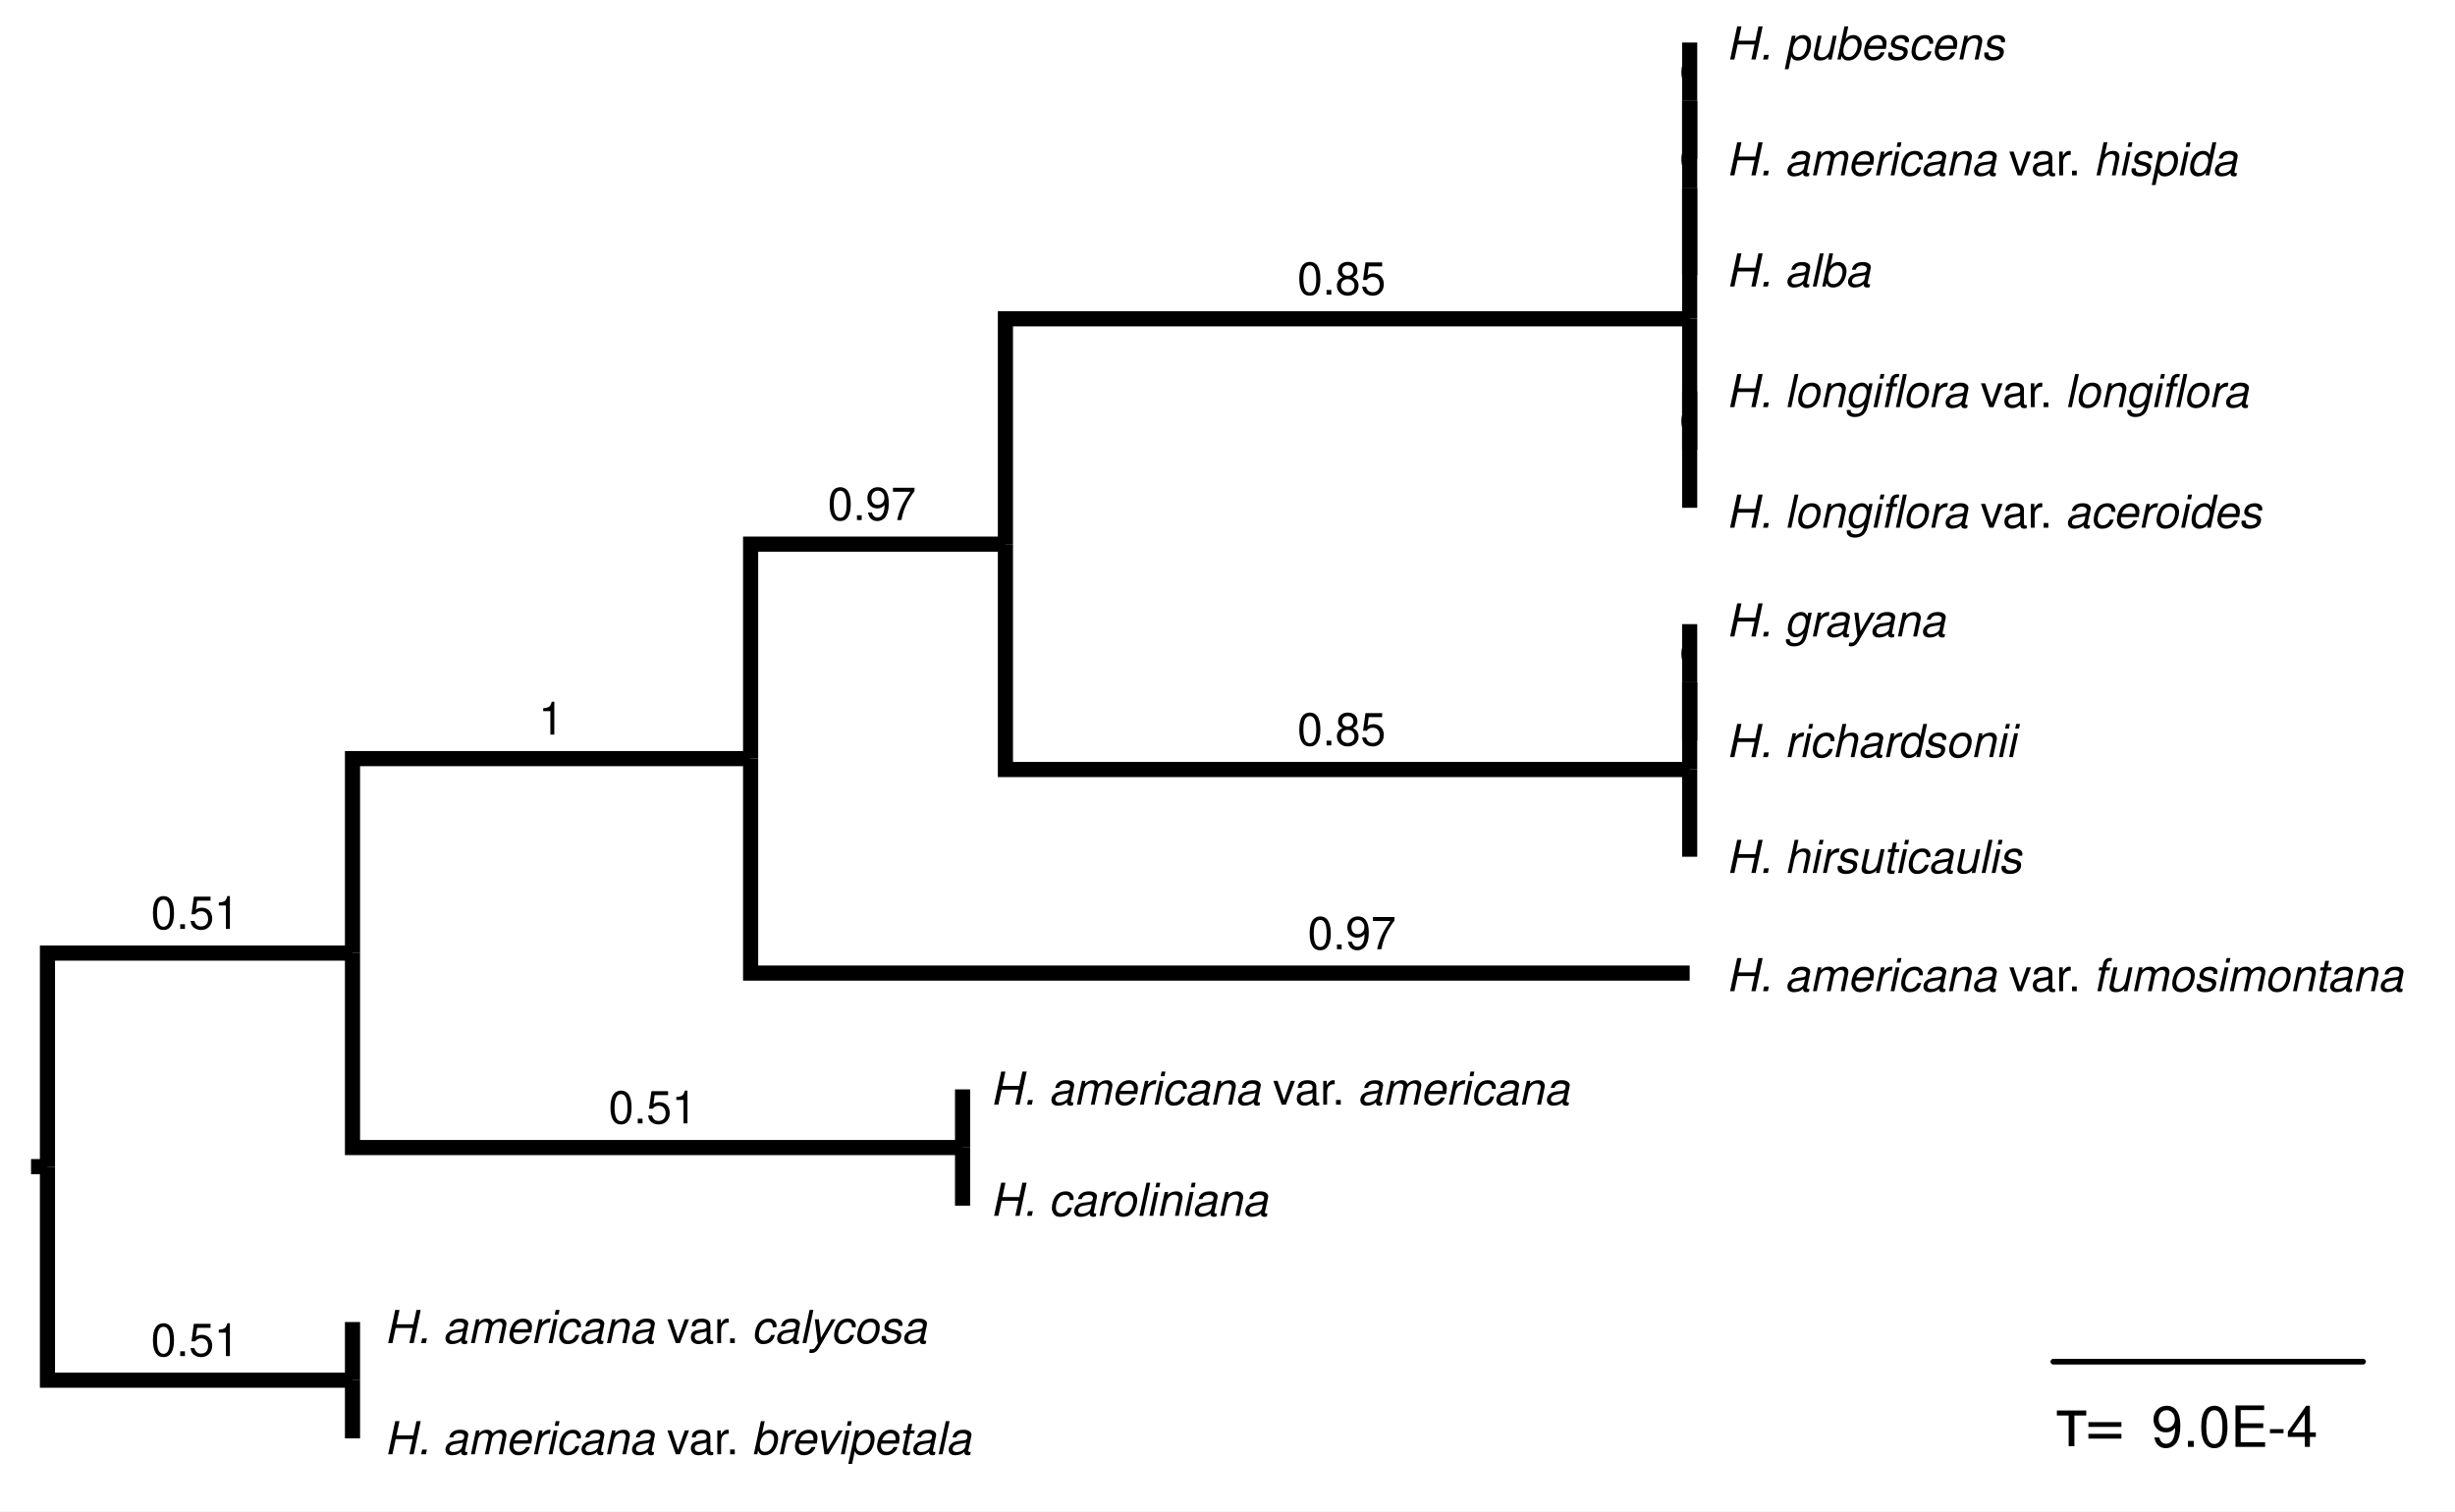
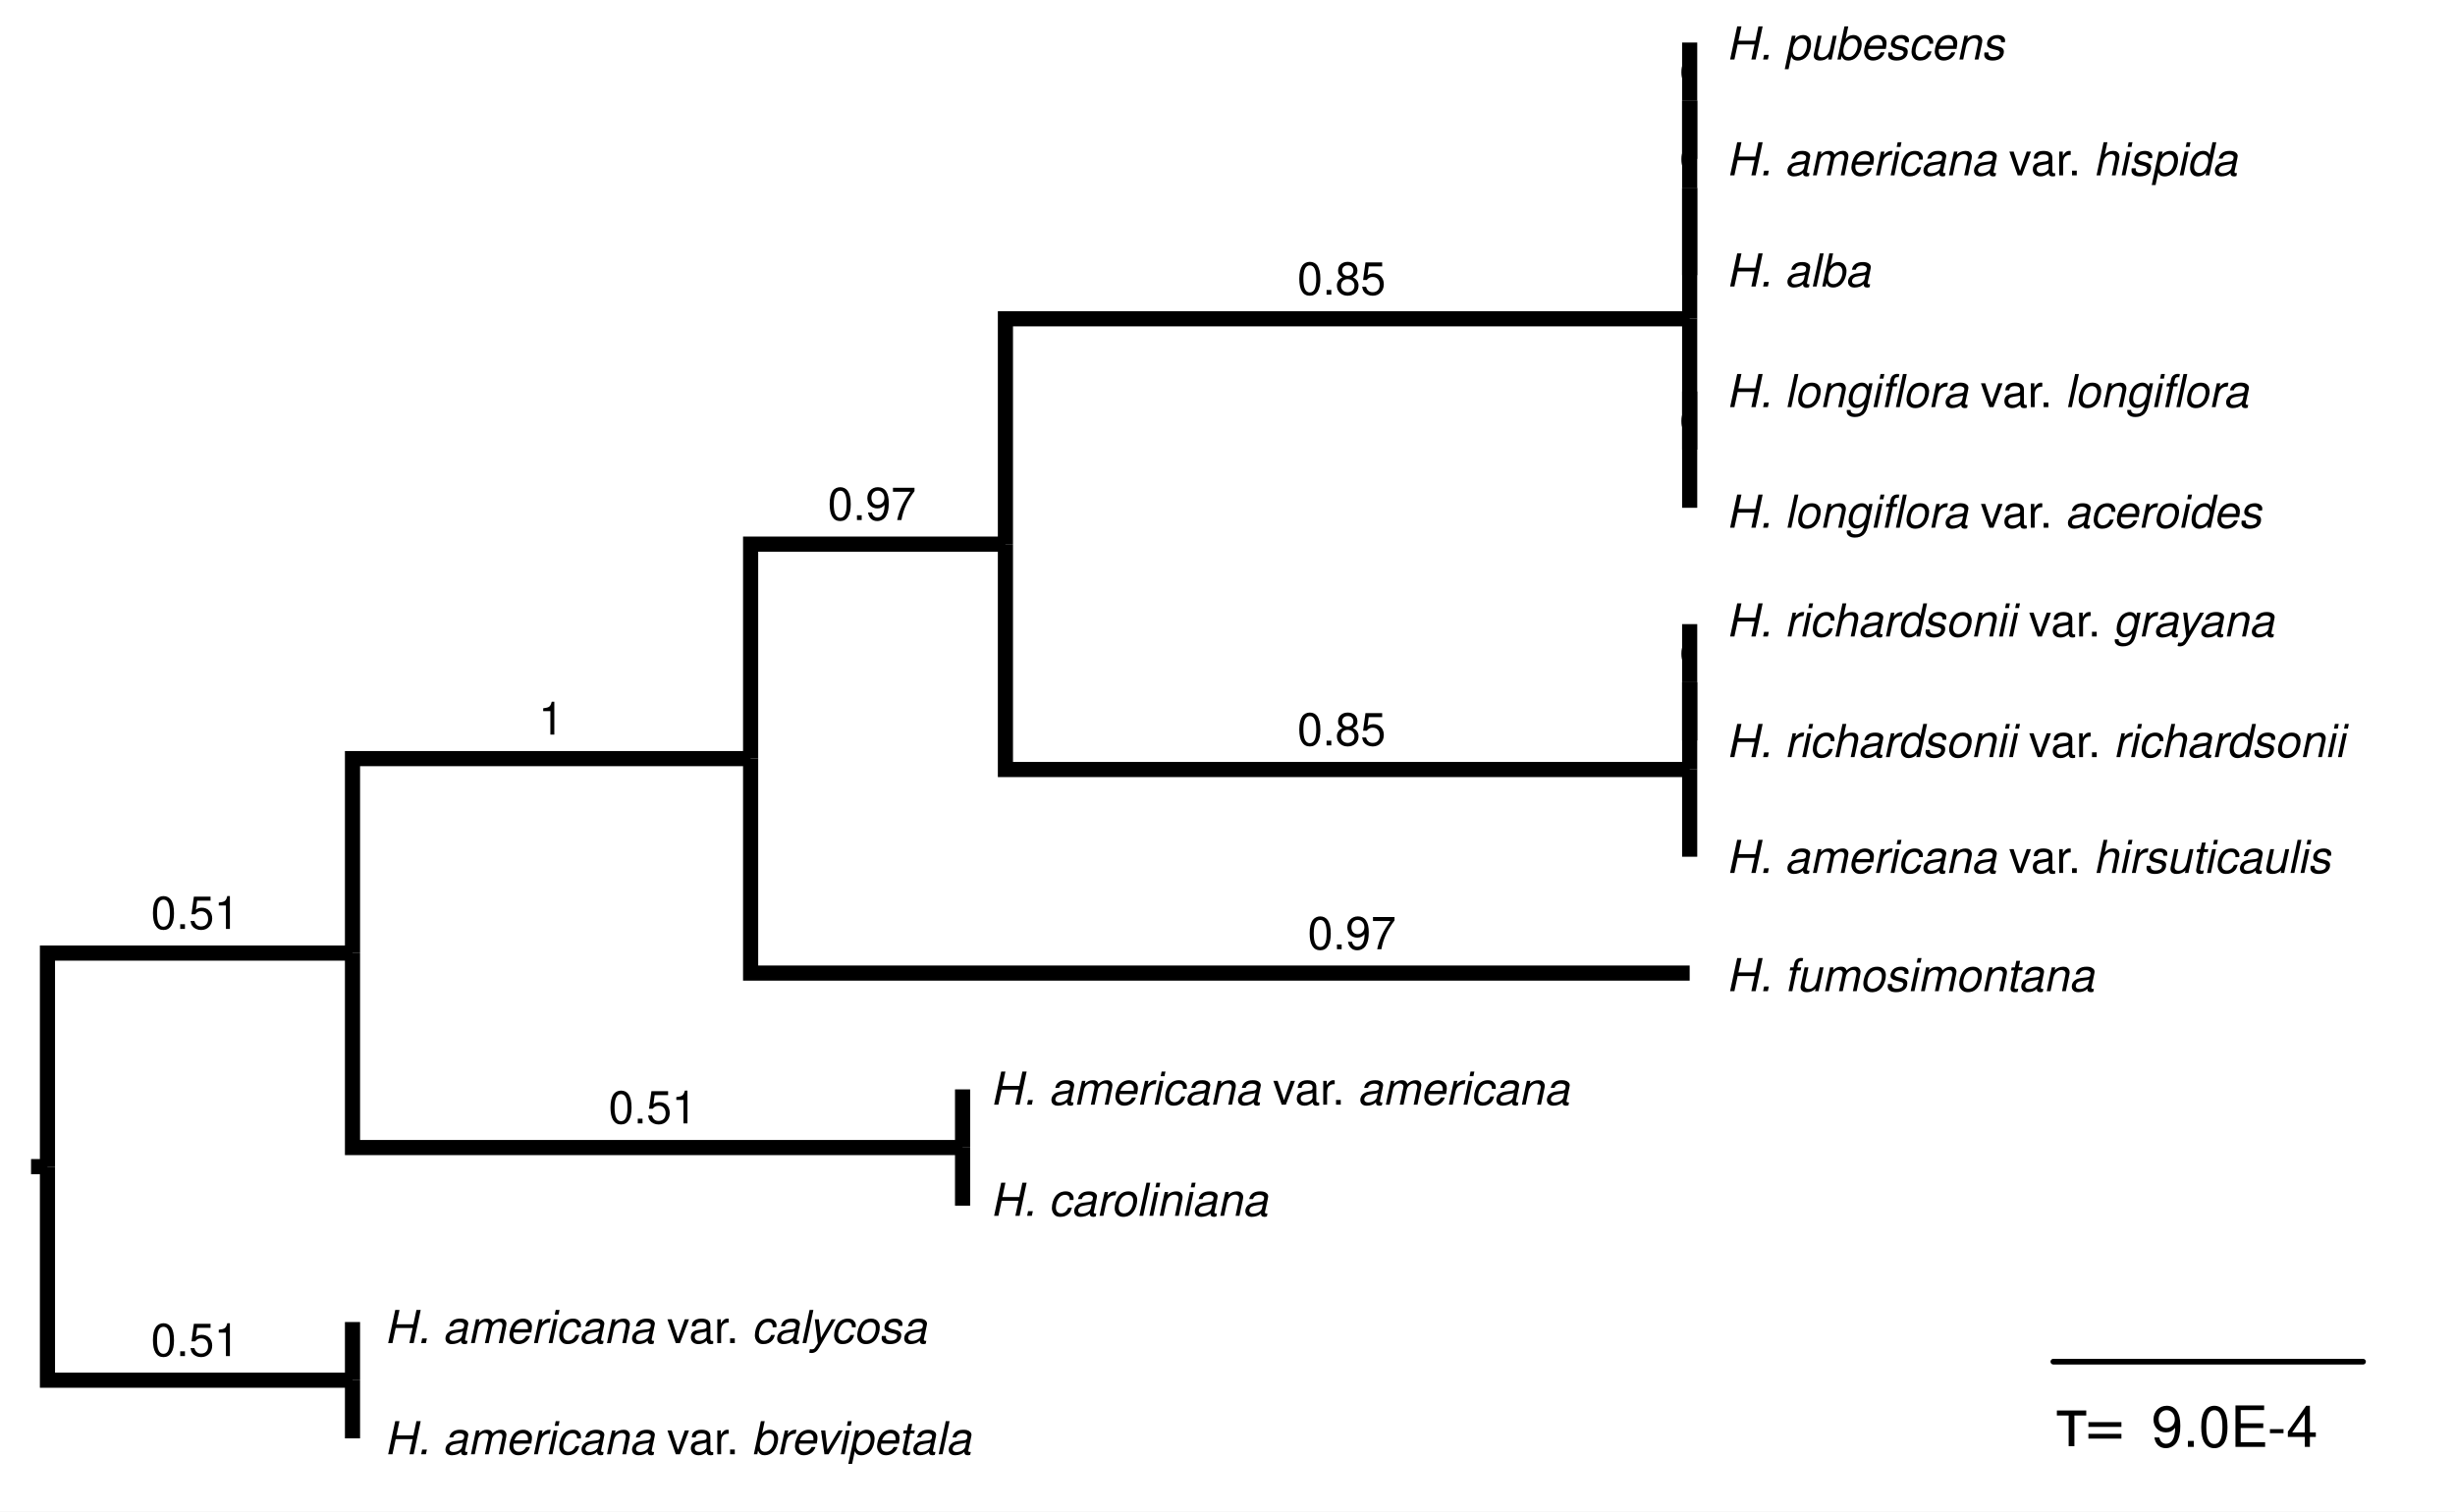
<svg xmlns="http://www.w3.org/2000/svg" version="1.1" id="svg1" width="1296.609" height="798.457" viewBox="0 0 1296.609 798.457">
  <defs id="defs1">
    <clipPath clipPathUnits="userSpaceOnUse" id="clipPath1">
      <path d="M 0,642 V 0 h 783 v 642 z" id="path1" />
    </clipPath>
    <clipPath clipPathUnits="userSpaceOnUse" id="clipPath2">
      <path d="M 0,642 V 0 h 783 v 642 z" transform="matrix(1,0,0,-1,-318.83,9)" id="path2" />
    </clipPath>
    <clipPath clipPathUnits="userSpaceOnUse" id="clipPath3">
      <path d="M 0,642 V 0 h 783 v 642 z" id="path3" />
    </clipPath>
    <clipPath clipPathUnits="userSpaceOnUse" id="clipPath4">
      <path d="M 0,642 V 0 h 783 v 642 z" id="path4" />
    </clipPath>
    <clipPath clipPathUnits="userSpaceOnUse" id="clipPath5">
      <path d="M 0,642 V 0 h 783 v 642 z" id="path5" />
    </clipPath>
    <clipPath clipPathUnits="userSpaceOnUse" id="clipPath6">
      <path d="M 0,642 V 0 h 783 v 642 z" id="path6" />
    </clipPath>
    <clipPath clipPathUnits="userSpaceOnUse" id="clipPath7">
      <path d="M 0,642 V 0 h 783 v 642 z" id="path7" />
    </clipPath>
    <clipPath clipPathUnits="userSpaceOnUse" id="clipPath8">
      <path d="M 0,642 V 0 h 783 v 642 z" id="path8" />
    </clipPath>
    <clipPath clipPathUnits="userSpaceOnUse" id="clipPath9">
      <path d="M 0,642 V 0 h 783 v 642 z" id="path9" />
    </clipPath>
    <clipPath clipPathUnits="userSpaceOnUse" id="clipPath10">
      <path d="M 0,642 V 0 h 783 v 642 z" id="path10" />
    </clipPath>
    <clipPath clipPathUnits="userSpaceOnUse" id="clipPath11">
      <path d="M 0,642 V 0 h 783 v 642 z" id="path11" />
    </clipPath>
    <clipPath clipPathUnits="userSpaceOnUse" id="clipPath12">
      <path d="M 0,642 V 0 h 783 v 642 z" id="path12" />
    </clipPath>
    <clipPath clipPathUnits="userSpaceOnUse" id="clipPath13">
      <path d="M 0,642 V 0 h 783 v 642 z" id="path13" />
    </clipPath>
    <clipPath clipPathUnits="userSpaceOnUse" id="clipPath14">
      <path d="M 0,642 V 0 h 783 v 642 z" id="path14" />
    </clipPath>
    <clipPath clipPathUnits="userSpaceOnUse" id="clipPath15">
      <path d="M 0,642 V 0 h 783 v 642 z" id="path15" />
    </clipPath>
    <clipPath clipPathUnits="userSpaceOnUse" id="clipPath16">
      <path d="M 0,642 V 0 h 783 v 642 z" id="path16" />
    </clipPath>
    <clipPath clipPathUnits="userSpaceOnUse" id="clipPath17">
      <path d="M 0,642 V 0 h 783 v 642 z" id="path17" />
    </clipPath>
    <clipPath clipPathUnits="userSpaceOnUse" id="clipPath18">
      <path d="M 0,642 V 0 h 783 v 642 z" id="path18" />
    </clipPath>
    <clipPath clipPathUnits="userSpaceOnUse" id="clipPath19">
      <path d="M 0,642 V 0 h 783 v 642 z" id="path19" />
    </clipPath>
    <clipPath clipPathUnits="userSpaceOnUse" id="clipPath20">
      <path d="M 0,642 V 0 h 783 v 642 z" id="path20" />
    </clipPath>
    <clipPath clipPathUnits="userSpaceOnUse" id="clipPath21">
      <path d="M 0,642 V 0 h 783 v 642 z" id="path21" />
    </clipPath>
    <clipPath clipPathUnits="userSpaceOnUse" id="clipPath22">
      <path d="M 0,642 V 0 h 783 v 642 z" id="path22" />
    </clipPath>
    <clipPath clipPathUnits="userSpaceOnUse" id="clipPath23">
      <path d="M 0,642 V 0 h 783 v 642 z" id="path23" />
    </clipPath>
    <clipPath clipPathUnits="userSpaceOnUse" id="clipPath24">
      <path d="M 0,642 V 0 h 783 v 642 z" id="path24" />
    </clipPath>
    <clipPath clipPathUnits="userSpaceOnUse" id="clipPath25">
      <path d="M 0,642 V 0 h 783 v 642 z" id="path25" />
    </clipPath>
    <clipPath clipPathUnits="userSpaceOnUse" id="clipPath26">
      <path d="M 0,642 V 0 h 783 v 642 z" id="path26" />
    </clipPath>
    <clipPath clipPathUnits="userSpaceOnUse" id="clipPath27">
      <path d="M 0,642 V 0 h 783 v 642 z" id="path27" />
    </clipPath>
    <clipPath clipPathUnits="userSpaceOnUse" id="clipPath28">
      <path d="M 0,642 V 0 h 783 v 642 z" transform="matrix(1,0,0,-1,-385.99,156.17)" id="path28" />
    </clipPath>
    <clipPath clipPathUnits="userSpaceOnUse" id="clipPath29">
      <path d="M 0,642 V 0 h 783 v 642 z" transform="matrix(1,0,0,-1,-674,524.83)" id="path29" />
    </clipPath>
    <clipPath clipPathUnits="userSpaceOnUse" id="clipPath30">
      <path d="M 0,642 V 0 h 783 v 642 z" transform="matrix(1,0,0,-1,-674,432.67)" id="path30" />
    </clipPath>
    <clipPath clipPathUnits="userSpaceOnUse" id="clipPath31">
      <path d="M 0,642 V 0 h 783 v 642 z" transform="matrix(1,0,0,-1,-674,340.5)" id="path31" />
    </clipPath>
    <clipPath clipPathUnits="userSpaceOnUse" id="clipPath32">
      <path d="M 0,642 V 0 h 783 v 642 z" transform="matrix(1,0,0,-1,-385.99,202.25)" id="path32" />
    </clipPath>
    <clipPath clipPathUnits="userSpaceOnUse" id="clipPath33">
      <path d="M 0,642 V 0 h 783 v 642 z" transform="matrix(1,0,0,-1,-144.33,110.08)" id="path33" />
    </clipPath>
    <clipPath clipPathUnits="userSpaceOnUse" id="clipPath34">
      <path d="M 0,642 V 0 h 783 v 642 z" transform="matrix(1,0,0,-1,-674,294.42)" id="path34" />
    </clipPath>
    <clipPath clipPathUnits="userSpaceOnUse" id="clipPath35">
      <path d="M 0,642 V 0 h 783 v 642 z" transform="matrix(1,0,0,-1,-674,570.92)" id="path35" />
    </clipPath>
    <clipPath clipPathUnits="userSpaceOnUse" id="clipPath36">
      <path d="M 0,642 V 0 h 783 v 642 z" transform="matrix(1,0,0,-1,-674,248.33)" id="path36" />
    </clipPath>
    <clipPath clipPathUnits="userSpaceOnUse" id="clipPath37">
      <path d="M 0,642 V 0 h 783 v 642 z" transform="matrix(1,0,0,-1,-674,478.75)" id="path37" />
    </clipPath>
    <clipPath clipPathUnits="userSpaceOnUse" id="clipPath38">
      <path d="M 0,642 V 0 h 783 v 642 z" transform="matrix(1,0,0,-1,-144.33,64)" id="path38" />
    </clipPath>
    <clipPath clipPathUnits="userSpaceOnUse" id="clipPath39">
      <path d="M 0,642 V 0 h 783 v 642 z" transform="matrix(1,0,0,-1,-674,617)" id="path39" />
    </clipPath>
    <clipPath clipPathUnits="userSpaceOnUse" id="clipPath40">
      <path d="M 0,642 V 0 h 783 v 642 z" transform="matrix(1,0,0,-1,-674,386.58)" id="path40" />
    </clipPath>
    <clipPath clipPathUnits="userSpaceOnUse" id="clipPath41">
      <path d="M 0,642 V 0 h 783 v 642 z" transform="matrix(1,0,0,-1,-660.21,572)" id="path41" />
    </clipPath>
    <clipPath clipPathUnits="userSpaceOnUse" id="clipPath42">
      <path d="M 0,642 V 0 h 783 v 642 z" transform="matrix(1,0,0,-1,-515.2,520.15)" id="path42" />
    </clipPath>
    <clipPath clipPathUnits="userSpaceOnUse" id="clipPath43">
      <path d="M 0,642 V 0 h 783 v 642 z" transform="matrix(1,0,0,-1,-660.21,376.14)" id="path43" />
    </clipPath>
    <clipPath clipPathUnits="userSpaceOnUse" id="clipPath44">
      <path d="M 0,642 V 0 h 783 v 642 z" transform="matrix(1,0,0,-1,-515.2,341.58)" id="path44" />
    </clipPath>
    <clipPath clipPathUnits="userSpaceOnUse" id="clipPath45">
      <path d="M 0,642 V 0 h 783 v 642 z" transform="matrix(1,0,0,-1,-660.21,606.56)" id="path45" />
    </clipPath>
    <clipPath clipPathUnits="userSpaceOnUse" id="clipPath46">
      <path d="M 0,642 V 0 h 783 v 642 z" transform="matrix(1,0,0,-1,-209.39,345.9)" id="path46" />
    </clipPath>
    <clipPath clipPathUnits="userSpaceOnUse" id="clipPath47">
      <path d="M 0,642 V 0 h 783 v 642 z" transform="matrix(1,0,0,-1,-60.64,268.86)" id="path47" />
    </clipPath>
    <clipPath clipPathUnits="userSpaceOnUse" id="clipPath48">
      <path d="M 0,642 V 0 h 783 v 642 z" transform="matrix(1,0,0,-1,-329.21,430.87)" id="path48" />
    </clipPath>
    <clipPath clipPathUnits="userSpaceOnUse" id="clipPath49">
      <path d="M 0,642 V 0 h 783 v 642 z" transform="matrix(1,0,0,-1,-241.88,191.81)" id="path49" />
    </clipPath>
    <clipPath clipPathUnits="userSpaceOnUse" id="clipPath50">
      <path d="M 0,642 V 0 h 783 v 642 z" transform="matrix(1,0,0,-1,-660.21,468.31)" id="path50" />
    </clipPath>
    <clipPath clipPathUnits="userSpaceOnUse" id="clipPath51">
      <path d="M 0,642 V 0 h 783 v 642 z" transform="matrix(1,0,0,-1,-60.64,99.64)" id="path51" />
    </clipPath>
  </defs>
  <g id="g1" transform="translate(7.06599,-3.532995)">
    <rect style="fill:#ffffff;stroke-width:7.684;stroke-dasharray:none" id="rect125" width="1296.609" height="798.457" x="-7.066" y="3.533" />
    <path d="m 308.24,24 h 54.52" style="fill:none;stroke:#000000;stroke-width:1;stroke-linecap:round;stroke-linejoin:round;stroke-miterlimit:10;stroke-dasharray:none;stroke-opacity:1" transform="matrix(3,0,0,-3,152.693,794.8304)" clip-path="url(#clipPath1)" id="path53" />
    <text xml:space="preserve" transform="matrix(3,0,0,3,1129.183,767.8304)" clip-path="url(#clipPath2)" id="text53">
      <tspan style="font-variant:normal;font-weight:normal;font-size:10px;font-family:Helvetica;writing-mode:lr-tb;fill:#000000;fill-opacity:1;fill-rule:nonzero;stroke:none" x="0" dx="0 0.776 0.776 0.776 0.776 0.776" y="0" id="tspan53">9.0E-4</tspan>
    </text>
    <path d="m 664,530.33 v 0 34.57" style="fill:none;stroke:#000000;stroke-width:6;stroke-linecap:butt;stroke-linejoin:miter;stroke-miterlimit:10;stroke-dasharray:none;stroke-opacity:1" transform="matrix(1.333333,0,0,-1.333333,0,856)" clip-path="url(#clipPath3)" id="path54" />
    <path d="M 664,513.05 H 392.96 v -89.28" style="fill:none;stroke:#000000;stroke-width:6;stroke-linecap:butt;stroke-linejoin:miter;stroke-miterlimit:10;stroke-dasharray:none;stroke-opacity:1" transform="matrix(1.333333,0,0,-1.333333,0,856)" clip-path="url(#clipPath4)" id="path55" />
    <path d="m 7,177.15 h 6.5" style="fill:none;stroke:#000000;stroke-width:6;stroke-linecap:butt;stroke-linejoin:miter;stroke-miterlimit:10;stroke-dasharray:none;stroke-opacity:1" transform="matrix(1.333333,0,0,-1.333333,0,856)" clip-path="url(#clipPath5)" id="path56" />
    <path d="M 664,334.48 H 392.96 v 89.29" style="fill:none;stroke:#000000;stroke-width:6;stroke-linecap:butt;stroke-linejoin:miter;stroke-miterlimit:10;stroke-dasharray:none;stroke-opacity:1" transform="matrix(1.333333,0,0,-1.333333,0,856)" clip-path="url(#clipPath6)" id="path57" />
    <path d="m 664,599.46 v 0 -34.56" style="fill:none;stroke:#000000;stroke-width:6;stroke-linecap:butt;stroke-linejoin:miter;stroke-miterlimit:10;stroke-dasharray:none;stroke-opacity:1" transform="matrix(1.333333,0,0,-1.333333,0,856)" clip-path="url(#clipPath7)" id="path58" />
    <path d="M 664,253.83 H 292.03 v 84.97" style="fill:none;stroke:#000000;stroke-width:6;stroke-linecap:butt;stroke-linejoin:miter;stroke-miterlimit:10;stroke-dasharray:none;stroke-opacity:1" transform="matrix(1.333333,0,0,-1.333333,0,856)" clip-path="url(#clipPath8)" id="path59" />
    <path d="M 292.03,338.8 H 134.33 V 261.75" style="fill:none;stroke:#000000;stroke-width:6;stroke-linecap:butt;stroke-linejoin:miter;stroke-miterlimit:10;stroke-dasharray:none;stroke-opacity:1" transform="matrix(1.333333,0,0,-1.333333,0,856)" clip-path="url(#clipPath9)" id="path60" />
    <path d="M 392.96,423.77 H 292.03 V 338.8" style="fill:none;stroke:#000000;stroke-width:6;stroke-linecap:butt;stroke-linejoin:miter;stroke-miterlimit:10;stroke-dasharray:none;stroke-opacity:1" transform="matrix(1.333333,0,0,-1.333333,0,856)" clip-path="url(#clipPath10)" id="path61" />
    <path d="M 375.99,184.71 H 134.33 v 77.04" style="fill:none;stroke:#000000;stroke-width:6;stroke-linecap:butt;stroke-linejoin:miter;stroke-miterlimit:10;stroke-dasharray:none;stroke-opacity:1" transform="matrix(1.333333,0,0,-1.333333,0,856)" clip-path="url(#clipPath11)" id="path62" />
    <path d="m 664,622.5 v 0 -23.04" style="fill:none;stroke:#000000;stroke-width:6;stroke-linecap:butt;stroke-linejoin:miter;stroke-miterlimit:10;stroke-dasharray:none;stroke-opacity:1" transform="matrix(1.333333,0,0,-1.333333,0,856)" clip-path="url(#clipPath12)" id="path63" />
    <path d="m 375.99,161.67 v 0 23.04" style="fill:none;stroke:#000000;stroke-width:6;stroke-linecap:butt;stroke-linejoin:miter;stroke-miterlimit:10;stroke-dasharray:none;stroke-opacity:1" transform="matrix(1.333333,0,0,-1.333333,0,856)" clip-path="url(#clipPath13)" id="path64" />
    <path d="m 664,564.9 v 0 -51.85" style="fill:none;stroke:#000000;stroke-width:6;stroke-linecap:butt;stroke-linejoin:miter;stroke-miterlimit:10;stroke-dasharray:none;stroke-opacity:1" transform="matrix(1.333333,0,0,-1.333333,0,856)" clip-path="url(#clipPath14)" id="path65" />
    <path d="m 664,438.17 v 0 23.04" style="fill:none;stroke:#000000;stroke-width:6;stroke-linecap:butt;stroke-linejoin:miter;stroke-miterlimit:10;stroke-dasharray:none;stroke-opacity:1" transform="matrix(1.333333,0,0,-1.333333,0,856)" clip-path="url(#clipPath15)" id="path66" />
    <path d="m 664,346 v 0 23.04" style="fill:none;stroke:#000000;stroke-width:6;stroke-linecap:butt;stroke-linejoin:miter;stroke-miterlimit:10;stroke-dasharray:none;stroke-opacity:1" transform="matrix(1.333333,0,0,-1.333333,0,856)" clip-path="url(#clipPath16)" id="path67" />
    <path d="m 664,369.04 v 0 -34.56" style="fill:none;stroke:#000000;stroke-width:6;stroke-linecap:butt;stroke-linejoin:miter;stroke-miterlimit:10;stroke-dasharray:none;stroke-opacity:1" transform="matrix(1.333333,0,0,-1.333333,0,856)" clip-path="url(#clipPath17)" id="path68" />
    <path d="m 375.99,207.75 v 0 -23.04" style="fill:none;stroke:#000000;stroke-width:6;stroke-linecap:butt;stroke-linejoin:miter;stroke-miterlimit:10;stroke-dasharray:none;stroke-opacity:1" transform="matrix(1.333333,0,0,-1.333333,0,856)" clip-path="url(#clipPath18)" id="path69" />
    <path d="m 134.33,115.58 v 0 -23.04" style="fill:none;stroke:#000000;stroke-width:6;stroke-linecap:butt;stroke-linejoin:miter;stroke-miterlimit:10;stroke-dasharray:none;stroke-opacity:1" transform="matrix(1.333333,0,0,-1.333333,0,856)" clip-path="url(#clipPath19)" id="path70" />
    <path d="m 664,299.92 v 0 34.56" style="fill:none;stroke:#000000;stroke-width:6;stroke-linecap:butt;stroke-linejoin:miter;stroke-miterlimit:10;stroke-dasharray:none;stroke-opacity:1" transform="matrix(1.333333,0,0,-1.333333,0,856)" clip-path="url(#clipPath20)" id="path71" />
    <path d="m 664,576.42 v 0 23.04" style="fill:none;stroke:#000000;stroke-width:6;stroke-linecap:butt;stroke-linejoin:miter;stroke-miterlimit:10;stroke-dasharray:none;stroke-opacity:1" transform="matrix(1.333333,0,0,-1.333333,0,856)" clip-path="url(#clipPath21)" id="path72" />
    <path d="M 134.33,261.75 H 13.5 v -84.6" style="fill:none;stroke:#000000;stroke-width:6;stroke-linecap:butt;stroke-linejoin:miter;stroke-miterlimit:10;stroke-dasharray:none;stroke-opacity:1" transform="matrix(1.333333,0,0,-1.333333,0,856)" clip-path="url(#clipPath22)" id="path73" />
    <path d="m 664,484.25 v 0 -23.04" style="fill:none;stroke:#000000;stroke-width:6;stroke-linecap:butt;stroke-linejoin:miter;stroke-miterlimit:10;stroke-dasharray:none;stroke-opacity:1" transform="matrix(1.333333,0,0,-1.333333,0,856)" clip-path="url(#clipPath23)" id="path74" />
    <path d="m 664,461.21 v 0 51.84" style="fill:none;stroke:#000000;stroke-width:6;stroke-linecap:butt;stroke-linejoin:miter;stroke-miterlimit:10;stroke-dasharray:none;stroke-opacity:1" transform="matrix(1.333333,0,0,-1.333333,0,856)" clip-path="url(#clipPath24)" id="path75" />
    <path d="M 134.33,92.54 H 13.5 v 84.61" style="fill:none;stroke:#000000;stroke-width:6;stroke-linecap:butt;stroke-linejoin:miter;stroke-miterlimit:10;stroke-dasharray:none;stroke-opacity:1" transform="matrix(1.333333,0,0,-1.333333,0,856)" clip-path="url(#clipPath25)" id="path76" />
    <path d="m 134.33,69.5 v 0 23.04" style="fill:none;stroke:#000000;stroke-width:6;stroke-linecap:butt;stroke-linejoin:miter;stroke-miterlimit:10;stroke-dasharray:none;stroke-opacity:1" transform="matrix(1.333333,0,0,-1.333333,0,856)" clip-path="url(#clipPath26)" id="path77" />
    <path d="m 664,392.08 v 0 -23.04" style="fill:none;stroke:#000000;stroke-width:6;stroke-linecap:butt;stroke-linejoin:miter;stroke-miterlimit:10;stroke-dasharray:none;stroke-opacity:1" transform="matrix(1.333333,0,0,-1.333333,0,856)" clip-path="url(#clipPath27)" id="path78" />
    <text xml:space="preserve" transform="matrix(1.333333,0,0,1.333333,880.28,93.33333)" clip-path="url(#clipPath41)" id="text91">
      <tspan style="font-variant:normal;font-weight:normal;font-size:12px;font-family:Helvetica;writing-mode:lr-tb;fill:#000000;fill-opacity:1;fill-rule:nonzero;stroke:none" x="0" y="0" id="tspan91">0</tspan>
    </text>
    <text xml:space="preserve" transform="matrix(2,0,0,2,678.1231,159.1913)" clip-path="url(#clipPath42)" id="text92">
      <tspan style="font-variant:normal;font-weight:normal;font-size:12px;font-family:Helvetica;writing-mode:lr-tb;fill:#000000;fill-opacity:1;fill-rule:nonzero;stroke:none" x="0" dx="0 1.07 1.07 1.07" y="0" id="tspan92">0.85</tspan>
    </text>
    <text xml:space="preserve" transform="matrix(1.333333,0,0,1.333333,880.28,354.48)" clip-path="url(#clipPath43)" id="text93">
      <tspan style="font-variant:normal;font-weight:normal;font-size:12px;font-family:Helvetica;writing-mode:lr-tb;fill:#000000;fill-opacity:1;fill-rule:nonzero;stroke:none" x="0" y="0" id="tspan93">0</tspan>
    </text>
    <text xml:space="preserve" transform="matrix(2,0,0,2,678.1231,397.2846)" clip-path="url(#clipPath44)" id="text94">
      <tspan style="font-variant:normal;font-weight:normal;font-size:12px;font-family:Helvetica;writing-mode:lr-tb;fill:#000000;fill-opacity:1;fill-rule:nonzero;stroke:none" x="0" dx="0 1.07 1.07 1.07" y="0" id="tspan94">0.85</tspan>
    </text>
    <text xml:space="preserve" transform="matrix(1.333333,0,0,1.333333,880.28,47.25333)" clip-path="url(#clipPath45)" id="text95">
      <tspan style="font-variant:normal;font-weight:normal;font-size:12px;font-family:Helvetica;writing-mode:lr-tb;fill:#000000;fill-opacity:1;fill-rule:nonzero;stroke:none" x="0" y="0" id="tspan95">0</tspan>
    </text>
    <text xml:space="preserve" transform="matrix(2,0,0,2,277.3878,391.5852)" clip-path="url(#clipPath46)" id="text96">
      <tspan style="font-variant:normal;font-weight:normal;font-size:12px;font-family:Helvetica;writing-mode:lr-tb;fill:#000000;fill-opacity:1;fill-rule:nonzero;stroke:none" x="0" y="0" id="tspan96">1</tspan>
    </text>
    <text xml:space="preserve" transform="matrix(2,0,0,2,72.68177,494.2407)" clip-path="url(#clipPath47)" id="text97">
      <tspan style="font-variant:normal;font-weight:normal;font-size:12px;font-family:Helvetica;writing-mode:lr-tb;fill:#000000;fill-opacity:1;fill-rule:nonzero;stroke:none" x="0" dx="0 1.07 1.07 1.07" y="0" id="tspan97">0.51</tspan>
    </text>
    <text xml:space="preserve" transform="matrix(2,0,0,2,430.0993,278.2293)" clip-path="url(#clipPath48)" id="text98">
      <tspan style="font-variant:normal;font-weight:normal;font-size:12px;font-family:Helvetica;writing-mode:lr-tb;fill:#000000;fill-opacity:1;fill-rule:nonzero;stroke:none" x="0" dx="0 1.07 1.07 1.07" y="0" id="tspan98">0.97</tspan>
    </text>
    <text xml:space="preserve" transform="matrix(2,0,0,2,314.3351,596.974)" clip-path="url(#clipPath49)" id="text99">
      <tspan style="font-variant:normal;font-weight:normal;font-size:12px;font-family:Helvetica;writing-mode:lr-tb;fill:#000000;fill-opacity:1;fill-rule:nonzero;stroke:none" x="0" dx="0 1.07 1.07 1.07" y="0" id="tspan99">0.51</tspan>
    </text>
    <text xml:space="preserve" transform="matrix(1.333333,0,0,1.333333,880.28,231.5867)" clip-path="url(#clipPath50)" id="text100">
      <tspan style="font-variant:normal;font-weight:normal;font-size:12px;font-family:Helvetica;writing-mode:lr-tb;fill:#000000;fill-opacity:1;fill-rule:nonzero;stroke:none" x="0" y="0" id="tspan100">0</tspan>
    </text>
    <text xml:space="preserve" transform="matrix(2,0,0,2,72.68177,719.8674)" clip-path="url(#clipPath51)" id="text101">
      <tspan style="font-variant:normal;font-weight:normal;font-size:12px;font-family:Helvetica;writing-mode:lr-tb;fill:#000000;fill-opacity:1;fill-rule:nonzero;stroke:none" x="0" dx="0 1.07 1.07 1.07" y="0" id="tspan101">0.51</tspan>
    </text>
    <text xml:space="preserve" style="font-style:normal;font-variant:normal;font-weight:normal;font-stretch:normal;font-size:24px;line-height:0.9;font-family:Helvetica;-inkscape-font-specification:Helvetica;text-align:start;writing-mode:lr-tb;direction:ltr;text-anchor:start;fill:#000000;stroke-width:12;stroke-dasharray:none" x="683.607" y="504.973" id="text102">
      <tspan id="tspan102" x="683.607" y="504.973" style="stroke-width:12">0.97</tspan>
    </text>
    <text xml:space="preserve" style="font-style:normal;font-variant:normal;font-weight:normal;font-stretch:normal;font-size:36px;line-height:0.9;font-family:Helvetica;-inkscape-font-specification:Helvetica;text-align:start;writing-mode:lr-tb;direction:ltr;text-anchor:start;fill:#000000;stroke-width:18;stroke-dasharray:none" x="1079.919" y="767.476" id="text103">
      <tspan id="tspan103" x="1079.919" y="767.476" style="stroke-width:18">τ=</tspan>
    </text>
    <text xml:space="preserve" style="font-style:normal;font-variant:normal;font-weight:normal;font-stretch:normal;font-size:24px;line-height:0.9;font-family:Helvetica;-inkscape-font-specification:Helvetica;text-align:start;writing-mode:lr-tb;direction:ltr;text-anchor:start;fill:#000000;stroke-width:8;stroke-dasharray:none" x="904.712" y="34.975" id="text104">
      <tspan id="tspan104" x="904.712" y="34.975" style="font-style:oblique;font-variant:normal;font-weight:normal;font-stretch:normal;font-size:24px;font-family:Helvetica;-inkscape-font-specification:'Helvetica Oblique'">H. pubescens</tspan>
    </text>
    <text xml:space="preserve" style="font-style:normal;font-variant:normal;font-weight:normal;font-stretch:normal;font-size:24px;line-height:0.9;font-family:Helvetica;-inkscape-font-specification:Helvetica;text-align:start;writing-mode:lr-tb;direction:ltr;text-anchor:start;fill:#000000;stroke-width:8;stroke-dasharray:none" x="904.712" y="96.181" id="text105">
      <tspan id="tspan105" x="904.712" y="96.181" style="font-style:oblique;font-variant:normal;font-weight:normal;font-stretch:normal;font-size:24px;font-family:Helvetica;-inkscape-font-specification:'Helvetica Oblique'">H. americana <tspan style="font-style:normal;font-variant:normal;font-weight:normal;font-stretch:normal;font-family:Helvetica;-inkscape-font-specification:Helvetica" id="tspan106">var. </tspan>hispida</tspan>
    </text>
    <text xml:space="preserve" style="font-style:normal;font-variant:normal;font-weight:normal;font-stretch:normal;font-size:24px;line-height:0.9;font-family:Helvetica;-inkscape-font-specification:Helvetica;text-align:start;writing-mode:lr-tb;direction:ltr;text-anchor:start;fill:#000000;stroke-width:8;stroke-dasharray:none" x="904.712" y="154.889" id="text107">
      <tspan id="tspan107" x="904.712" y="154.889" style="font-style:oblique;font-variant:normal;font-weight:normal;font-stretch:normal;font-size:24px;font-family:Helvetica;-inkscape-font-specification:'Helvetica Oblique'">H. alba</tspan>
    </text>
    <text xml:space="preserve" style="font-style:normal;font-variant:normal;font-weight:normal;font-stretch:normal;font-size:24px;line-height:0.9;font-family:Helvetica;-inkscape-font-specification:Helvetica;text-align:start;writing-mode:lr-tb;direction:ltr;text-anchor:start;fill:#000000;stroke-width:8;stroke-dasharray:none" x="904.712" y="218.593" id="text109">
      <tspan id="tspan109" x="904.712" y="218.593" style="font-style:oblique;font-variant:normal;font-weight:normal;font-stretch:normal;font-size:24px;font-family:Helvetica;-inkscape-font-specification:'Helvetica Oblique'">H. longiflora <tspan style="font-style:normal;font-variant:normal;font-weight:normal;font-stretch:normal;font-family:Helvetica;-inkscape-font-specification:Helvetica" id="tspan108">var. </tspan>longiflora</tspan>
    </text>
    <text xml:space="preserve" style="font-style:normal;font-variant:normal;font-weight:normal;font-stretch:normal;font-size:24px;line-height:0.9;font-family:Helvetica;-inkscape-font-specification:Helvetica;text-align:start;writing-mode:lr-tb;direction:ltr;text-anchor:start;fill:#000000;stroke-width:8;stroke-dasharray:none" x="904.712" y="282.297" id="text111">
      <tspan id="tspan111" x="904.712" y="282.297" style="font-style:oblique;font-variant:normal;font-weight:normal;font-stretch:normal;font-size:24px;font-family:Helvetica;-inkscape-font-specification:'Helvetica Oblique'">H. longiflora <tspan style="font-style:normal;font-variant:normal;font-weight:normal;font-stretch:normal;font-family:Helvetica;-inkscape-font-specification:Helvetica" id="tspan110">var. </tspan>aceroides</tspan>
    </text>
-     <text xml:space="preserve" style="font-style:normal;font-variant:normal;font-weight:normal;font-stretch:normal;font-size:24px;line-height:0.9;font-family:Helvetica;-inkscape-font-specification:Helvetica;text-align:start;writing-mode:lr-tb;direction:ltr;text-anchor:start;fill:#000000;stroke-width:8;stroke-dasharray:none" x="904.712" y="339.756" id="text112">
-       <tspan id="tspan112" x="904.712" y="339.756" style="font-style:oblique;font-variant:normal;font-weight:normal;font-stretch:normal;font-size:24px;font-family:Helvetica;-inkscape-font-specification:'Helvetica Oblique'">H. grayana</tspan>
-     </text>
-     <text xml:space="preserve" style="font-style:normal;font-variant:normal;font-weight:normal;font-stretch:normal;font-size:24px;line-height:0.9;font-family:Helvetica;-inkscape-font-specification:Helvetica;text-align:start;writing-mode:lr-tb;direction:ltr;text-anchor:start;fill:#000000;stroke-width:8;stroke-dasharray:none" x="904.712" y="403.46" id="text113">
-       <tspan id="tspan113" x="904.712" y="403.46" style="font-style:oblique;font-variant:normal;font-weight:normal;font-stretch:normal;font-size:24px;font-family:Helvetica;-inkscape-font-specification:'Helvetica Oblique'">H. richardsonii</tspan>
-     </text>
-     <text xml:space="preserve" style="font-style:normal;font-variant:normal;font-weight:normal;font-stretch:normal;font-size:24px;line-height:0.9;font-family:Helvetica;-inkscape-font-specification:Helvetica;text-align:start;writing-mode:lr-tb;direction:ltr;text-anchor:start;fill:#000000;stroke-width:8;stroke-dasharray:none" x="904.712" y="464.666" id="text114">
-       <tspan id="tspan114" x="904.712" y="464.666" style="font-style:oblique;font-variant:normal;font-weight:normal;font-stretch:normal;font-size:24px;font-family:Helvetica;-inkscape-font-specification:'Helvetica Oblique'">H. hirsuticaulis</tspan>
+     <text xml:space="preserve" style="font-style:normal;font-variant:normal;font-weight:normal;font-stretch:normal;font-size:24px;line-height:0.9;font-family:Helvetica;-inkscape-font-specification:Helvetica;text-align:start;writing-mode:lr-tb;direction:ltr;text-anchor:start;fill:#000000;stroke-width:8;stroke-dasharray:none;" x="904.712" y="339.756" id="text112">
+       <tspan id="tspan112" x="904.712" y="339.756" style="font-style:oblique;font-variant:normal;font-weight:normal;font-stretch:normal;font-size:24px;font-family:Helvetica;-inkscape-font-specification:'Helvetica Oblique'">H. richardsonii <tspan style="font-style:normal;font-variant:normal;font-weight:normal;font-stretch:normal;font-size:24px;font-family:Helvetica;-inkscape-font-specification:'Helvetica, Normal';font-variant-ligatures:normal;font-variant-caps:normal;font-variant-numeric:normal;font-variant-east-asian:normal" id="tspan1031">var. </tspan>grayana</tspan>
+     </text>
+     <text xml:space="preserve" style="font-style:normal;font-variant:normal;font-weight:normal;font-stretch:normal;font-size:24px;line-height:0.9;font-family:Helvetica;-inkscape-font-specification:Helvetica;text-align:start;writing-mode:lr-tb;direction:ltr;text-anchor:start;fill:#000000;stroke-width:8;stroke-dasharray:none;" x="904.712" y="403.46" id="text113">
+       <tspan id="tspan113" x="904.712" y="403.46" style="font-style:oblique;font-variant:normal;font-weight:normal;font-stretch:normal;font-size:24px;font-family:Helvetica;-inkscape-font-specification:'Helvetica Oblique'">H. richardsonii <tspan style="font-style:normal;font-variant:normal;font-weight:normal;font-stretch:normal;font-size:24px;font-family:Helvetica;-inkscape-font-specification:'Helvetica, Normal';font-variant-ligatures:normal;font-variant-caps:normal;font-variant-numeric:normal;font-variant-east-asian:normal" id="tspan1033">var.</tspan> richardsonii</tspan>
+     </text>
+     <text xml:space="preserve" style="font-style:normal;font-variant:normal;font-weight:normal;font-stretch:normal;font-size:24px;line-height:0.9;font-family:Helvetica;-inkscape-font-specification:Helvetica;text-align:start;writing-mode:lr-tb;direction:ltr;text-anchor:start;fill:#000000;stroke-width:8;stroke-dasharray:none;" x="904.712" y="464.666" id="text114">
+       <tspan id="tspan114" x="904.712" y="464.666" style="font-style:oblique;font-variant:normal;font-weight:normal;font-stretch:normal;font-size:24px;font-family:Helvetica;-inkscape-font-specification:'Helvetica Oblique'">H. americana <tspan style="font-style:normal;font-variant:normal;font-weight:normal;font-stretch:normal;font-size:24px;font-family:Helvetica;-inkscape-font-specification:'Helvetica, Normal';font-variant-ligatures:normal;font-variant-caps:normal;font-variant-numeric:normal;font-variant-east-asian:normal" id="tspan1029">var. </tspan>hirsuticaulis</tspan>
    </text>
    <text xml:space="preserve" style="font-style:normal;font-variant:normal;font-weight:normal;font-stretch:normal;font-size:24px;line-height:0.9;font-family:Helvetica;-inkscape-font-specification:Helvetica;text-align:start;writing-mode:lr-tb;direction:ltr;text-anchor:start;fill:#000000;stroke-width:8;stroke-dasharray:none" x="515.989" y="587.078" id="text116">
      <tspan id="tspan116" x="515.989" y="587.078" style="font-style:oblique;font-variant:normal;font-weight:normal;font-stretch:normal;font-size:24px;font-family:Helvetica;-inkscape-font-specification:'Helvetica Oblique'">H. americana <tspan style="font-style:normal;font-variant:normal;font-weight:normal;font-stretch:normal;font-family:Helvetica;-inkscape-font-specification:Helvetica" id="tspan117">var. </tspan>americana</tspan>
    </text>
    <text xml:space="preserve" style="font-style:normal;font-variant:normal;font-weight:normal;font-stretch:normal;font-size:24px;line-height:0.9;font-family:Helvetica;-inkscape-font-specification:Helvetica;text-align:start;writing-mode:lr-tb;direction:ltr;text-anchor:start;fill:#000000;stroke-width:8;stroke-dasharray:none" x="515.989" y="645.786" id="text118">
      <tspan id="tspan118" x="515.989" y="645.786" style="font-style:oblique;font-variant:normal;font-weight:normal;font-stretch:normal;font-size:24px;font-family:Helvetica;-inkscape-font-specification:'Helvetica Oblique'">H. caroliniana</tspan>
    </text>
    <text xml:space="preserve" style="font-style:normal;font-variant:normal;font-weight:normal;font-stretch:normal;font-size:24px;line-height:0.9;font-family:Helvetica;-inkscape-font-specification:Helvetica;text-align:start;writing-mode:lr-tb;direction:ltr;text-anchor:start;fill:#000000;stroke-width:8;stroke-dasharray:none" x="904.712" y="527.121" id="text121">
-       <tspan id="tspan121" x="904.712" y="527.121" style="font-style:oblique;font-variant:normal;font-weight:normal;font-stretch:normal;font-size:24px;font-family:Helvetica;-inkscape-font-specification:'Helvetica Oblique'">H. americana <tspan style="font-style:normal;font-variant:normal;font-weight:normal;font-stretch:normal;font-family:Helvetica;-inkscape-font-specification:Helvetica" id="tspan120">var. </tspan>fumosimontana</tspan>
+       <tspan id="tspan121" x="904.712" y="527.121" style="font-style:oblique;font-variant:normal;font-weight:normal;font-stretch:normal;font-size:24px;font-family:Helvetica;-inkscape-font-specification:'Helvetica Oblique'">H.<tspan style="font-style:normal;font-variant:normal;font-weight:normal;font-stretch:normal;font-family:Helvetica;-inkscape-font-specification:Helvetica" id="tspan120"> </tspan>fumosimontana</tspan>
    </text>
    <text xml:space="preserve" style="font-style:normal;font-variant:normal;font-weight:normal;font-stretch:normal;font-size:24px;line-height:0.9;font-family:Helvetica;-inkscape-font-specification:Helvetica;text-align:start;writing-mode:lr-tb;direction:ltr;text-anchor:start;fill:#000000;stroke-width:8;stroke-dasharray:none" x="195.961" y="713.023" id="text123">
      <tspan id="tspan123" x="195.961" y="713.023" style="font-style:oblique;font-variant:normal;font-weight:normal;font-stretch:normal;font-size:24px;font-family:Helvetica;-inkscape-font-specification:'Helvetica Oblique'">H. americana <tspan style="font-style:normal;font-variant:normal;font-weight:normal;font-stretch:normal;font-family:Helvetica;-inkscape-font-specification:Helvetica" id="tspan122">var. </tspan>calycosa</tspan>
    </text>
    <text xml:space="preserve" style="font-style:normal;font-variant:normal;font-weight:normal;font-stretch:normal;font-size:24px;line-height:0.9;font-family:Helvetica;-inkscape-font-specification:Helvetica;text-align:start;writing-mode:lr-tb;direction:ltr;text-anchor:start;fill:#000000;stroke-width:8;stroke-dasharray:none" x="195.961" y="771.731" id="text125">
      <tspan id="tspan125" x="195.961" y="771.731" style="font-style:oblique;font-variant:normal;font-weight:normal;font-stretch:normal;font-size:24px;font-family:Helvetica;-inkscape-font-specification:'Helvetica Oblique'">H. americana <tspan style="font-style:normal;font-variant:normal;font-weight:normal;font-stretch:normal;font-family:Helvetica;-inkscape-font-specification:Helvetica" id="tspan124">var. </tspan>brevipetala</tspan>
    </text>
  </g>
</svg>
